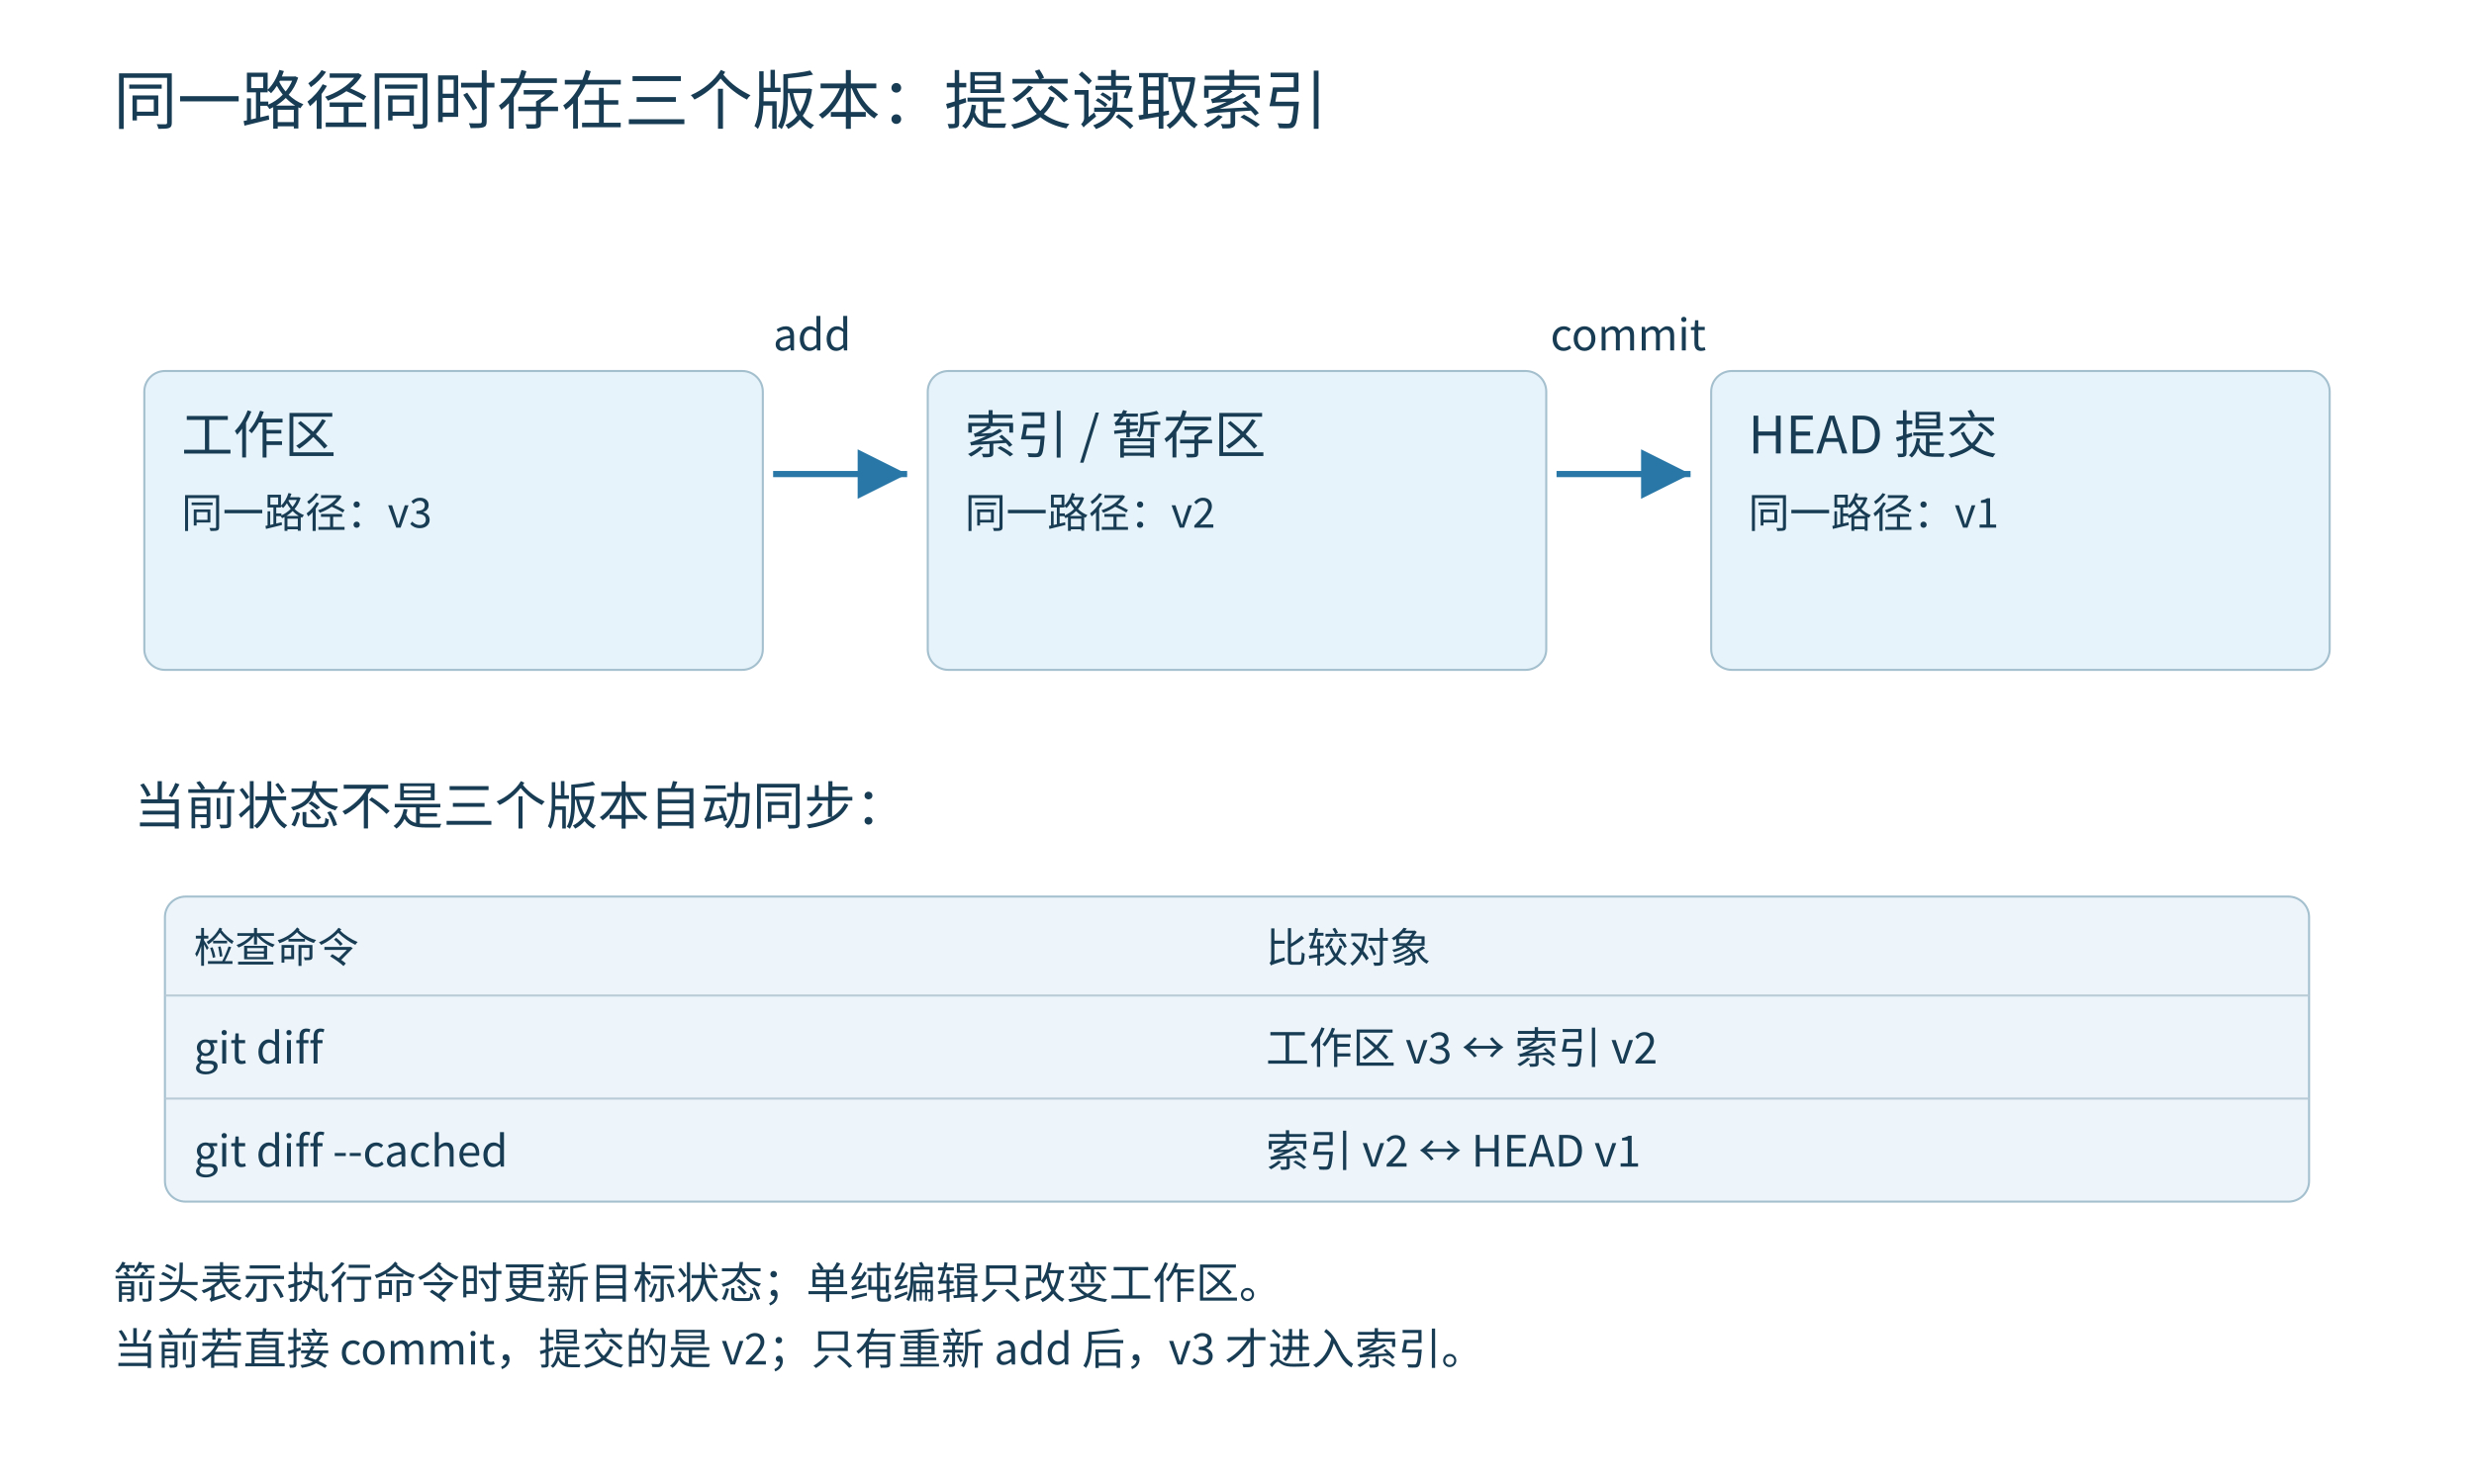
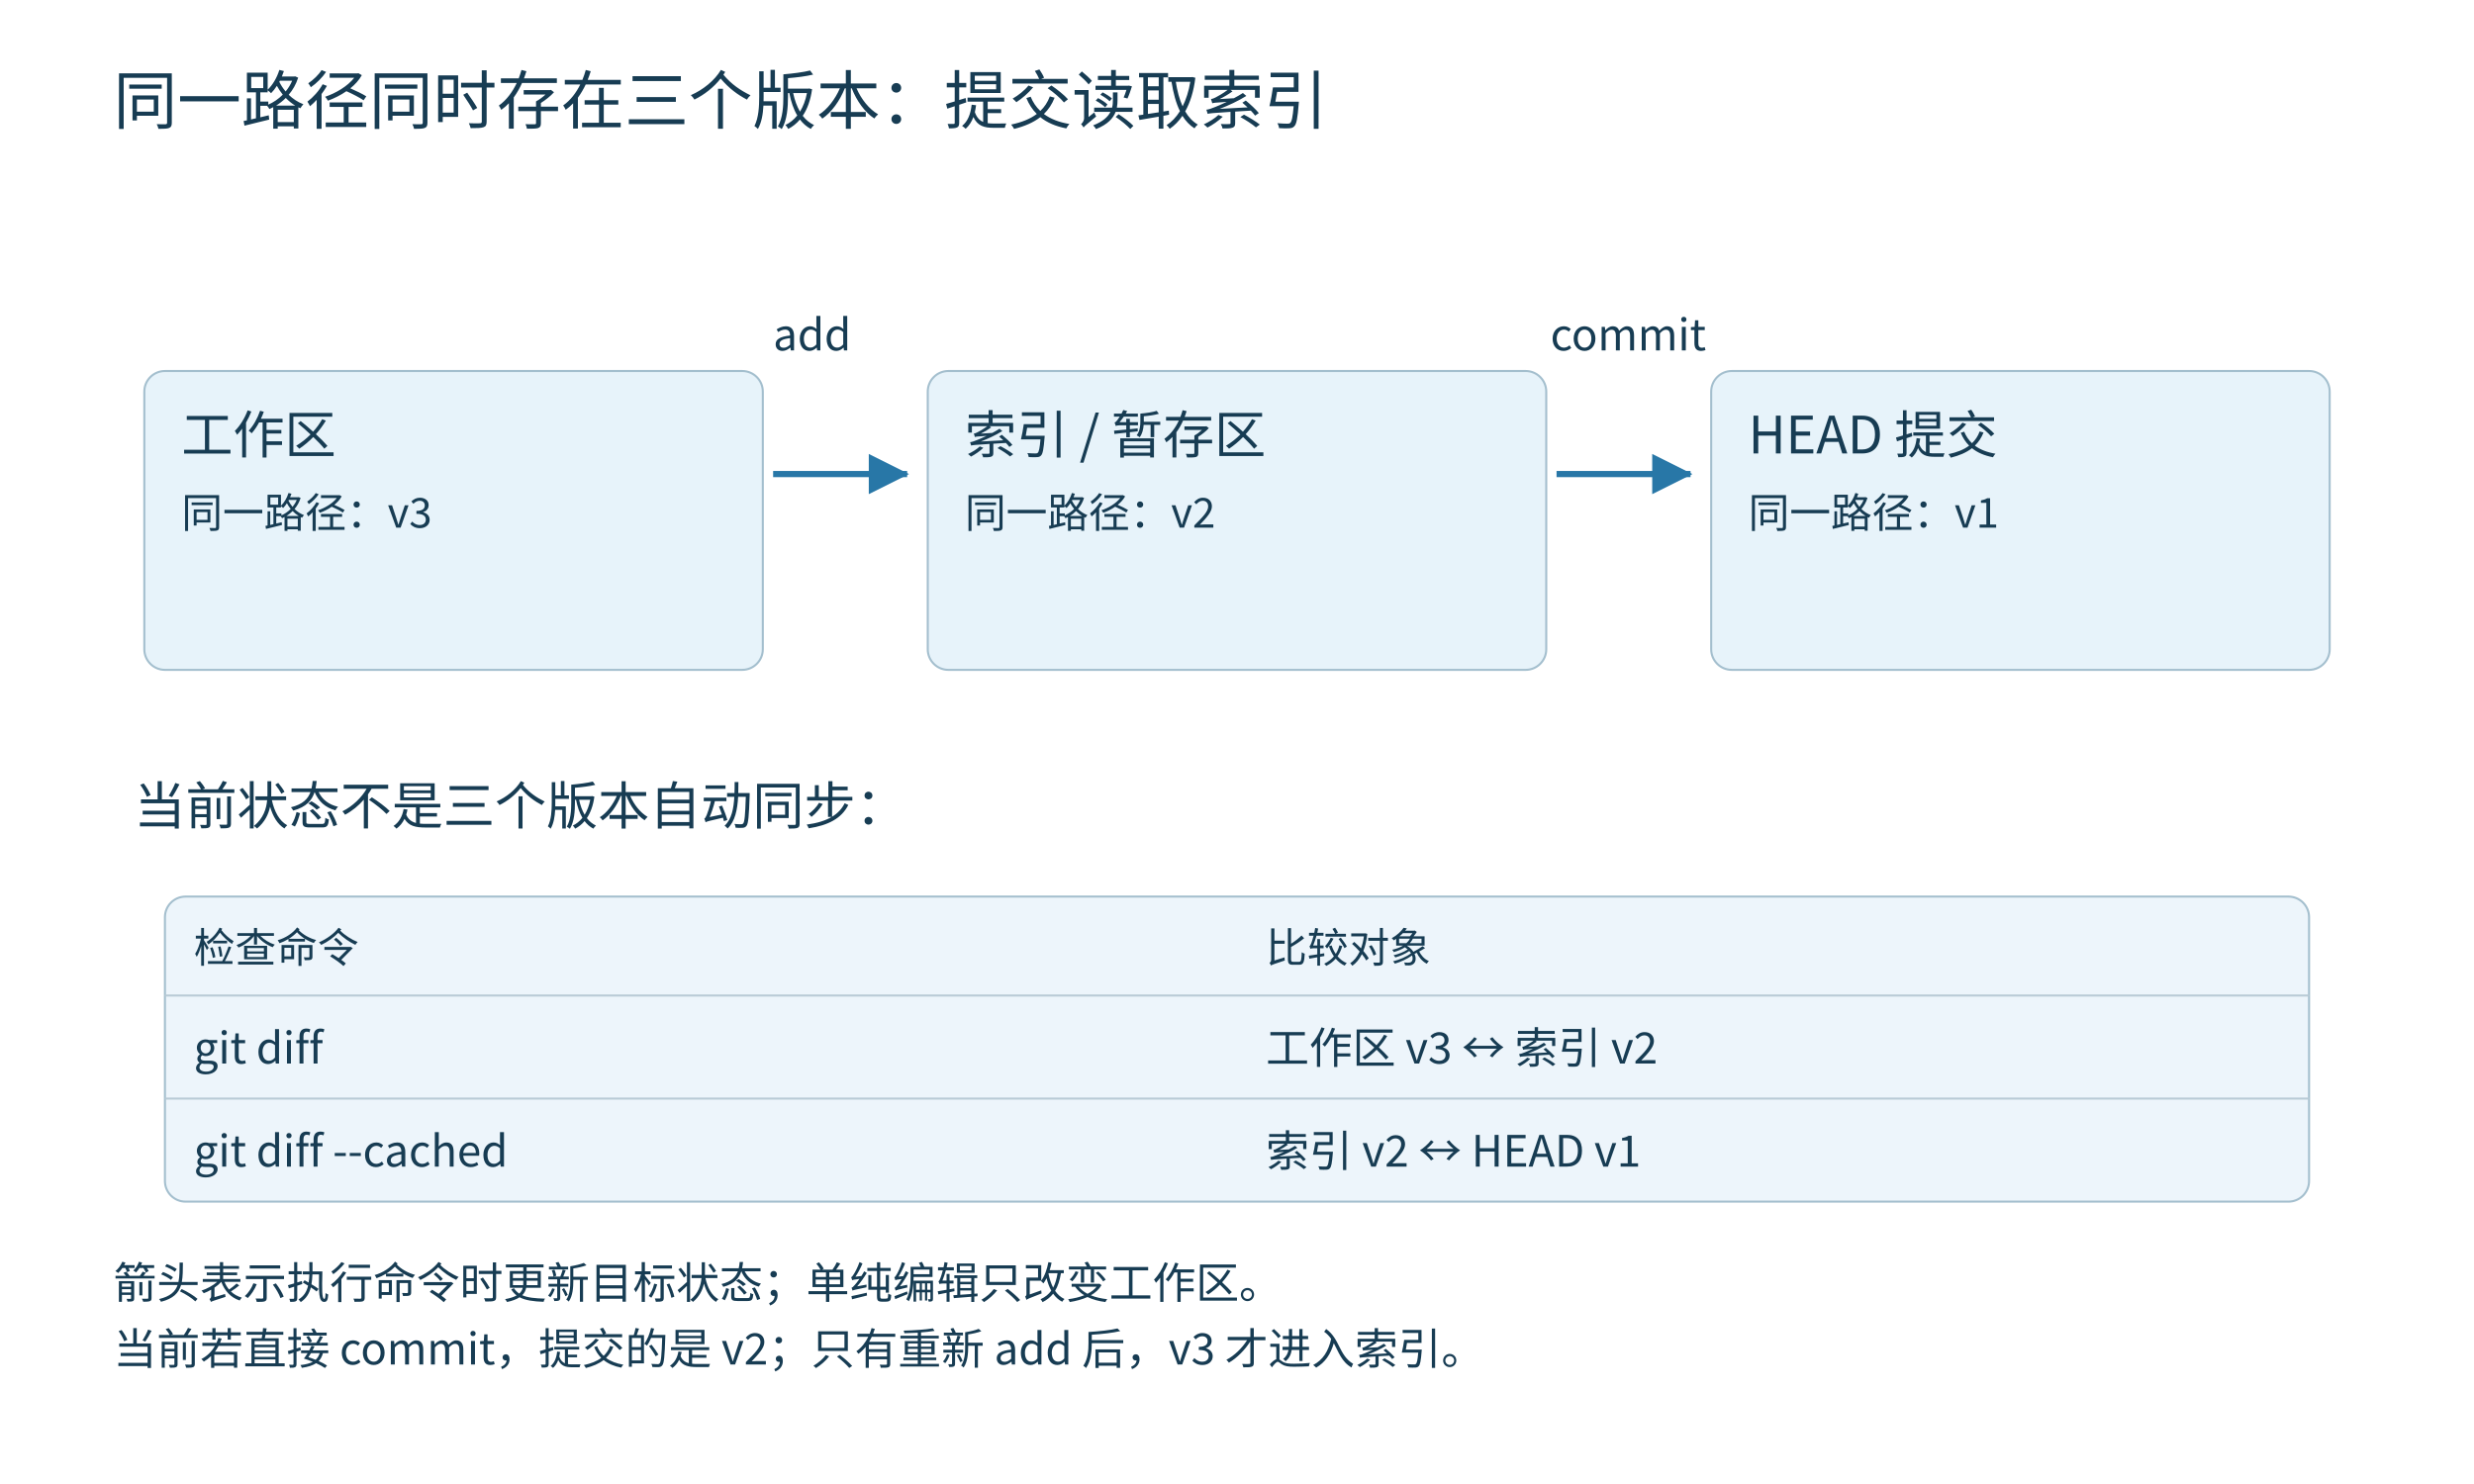
<svg xmlns="http://www.w3.org/2000/svg" width="1200" height="720" viewBox="0 0 1200 720">
  <defs>
    <marker id="arr" markerWidth="9" markerHeight="9" refX="8" refY="4" orient="auto">
      <path d="M0,0 L8,4 L0,8" fill="#2877a7" />
+     </marker>
+     <marker id="tip-2877a7" markerWidth="6.5" markerHeight="6.5" refX="6.2" refY="3.25" orient="auto" viewBox="0 0 6.5 6.5">
+       <path d="M0 0 L6.5 3.25 L0 6.5 Z" fill="#2877a7" />
    </marker>
  </defs>
  <rect width="1200" height="720" fill="white" />
  <g font-family="Microsoft YaHei,Noto Sans CJK SC,sans-serif">
    <text x="55" y="60" font-size="31" fill="#173c53">同一路径同时存在三个版本：提交读取索引</text>
    <rect x="70" y="180" width="300" height="145" rx="10" fill="#e7f3fa" stroke="#a4bfce" />
    <text x="88" y="220" font-size="25" fill="#173c53">工作区</text>
    <text x="88" y="256" font-size="20" fill="#173c53">同一路径：v3</text>
    <rect x="450" y="180" width="300" height="145" rx="10" fill="#e7f3fa" stroke="#a4bfce" />
    <text x="468" y="220" font-size="25" fill="#173c53">索引 / 暂存区</text>
    <text x="468" y="256" font-size="20" fill="#173c53">同一路径：v2</text>
    <rect x="830" y="180" width="300" height="145" rx="10" fill="#e7f3fa" stroke="#a4bfce" />
    <text x="848" y="220" font-size="25" fill="#173c53">HEAD 提交</text>
    <text x="848" y="256" font-size="20" fill="#173c53">同一路径：v1</text>
-     <path d="M375,230 L440,230" fill="none" stroke="#2877a7" stroke-width="3" marker-end="url(#arr)" />
+     <path d="M375,230 L440,230" fill="none" stroke="#2877a7" stroke-width="3" marker-end="url(#tip-2877a7)" />
    <text x="375" y="170" font-size="21" fill="#173c53">add</text>
-     <path d="M755,230 L820,230" fill="none" stroke="#2877a7" stroke-width="3" marker-end="url(#arr)" />
+     <path d="M755,230 L820,230" fill="none" stroke="#2877a7" stroke-width="3" marker-end="url(#tip-2877a7)" />
    <text x="752" y="170" font-size="21" fill="#173c53">commit</text>
    <text x="65" y="400" font-size="25" fill="#173c53">当前状态不是三个版本自动同步：</text>
    <rect x="80" y="435" width="1040" height="148" rx="10" fill="#edf5fb" stroke="#a4bfce" />
    <text x="94.0" y="467" font-size="20" fill="#173c53">检查命令</text>
    <text x="614.0" y="467" font-size="20" fill="#173c53">比较对象</text>
    <path d="M80,483 h1040" stroke="#b9cbd6" />
    <text x="94.0" y="516" font-size="21" fill="#173c53">git diff</text>
    <text x="614.0" y="516" font-size="21" fill="#173c53">工作区 v3 ↔ 索引 v2</text>
    <path d="M80,533 h1040" stroke="#b9cbd6" />
    <text x="94.0" y="566" font-size="21" fill="#173c53">git diff --cached</text>
    <text x="614.0" y="566" font-size="21" fill="#173c53">索引 v2 ↔ HEAD v1</text>
    <text x="55" y="630" font-size="21" fill="#173c53">箭头表示执行命令时更新目标状态；单纯编辑只改变工作区。</text>
    <text x="55" y="662" font-size="21" fill="#173c53">当前若直接 commit，提交的是 v2；只有重新 add 后，v3 才进入索引。</text>
  </g>
</svg>
